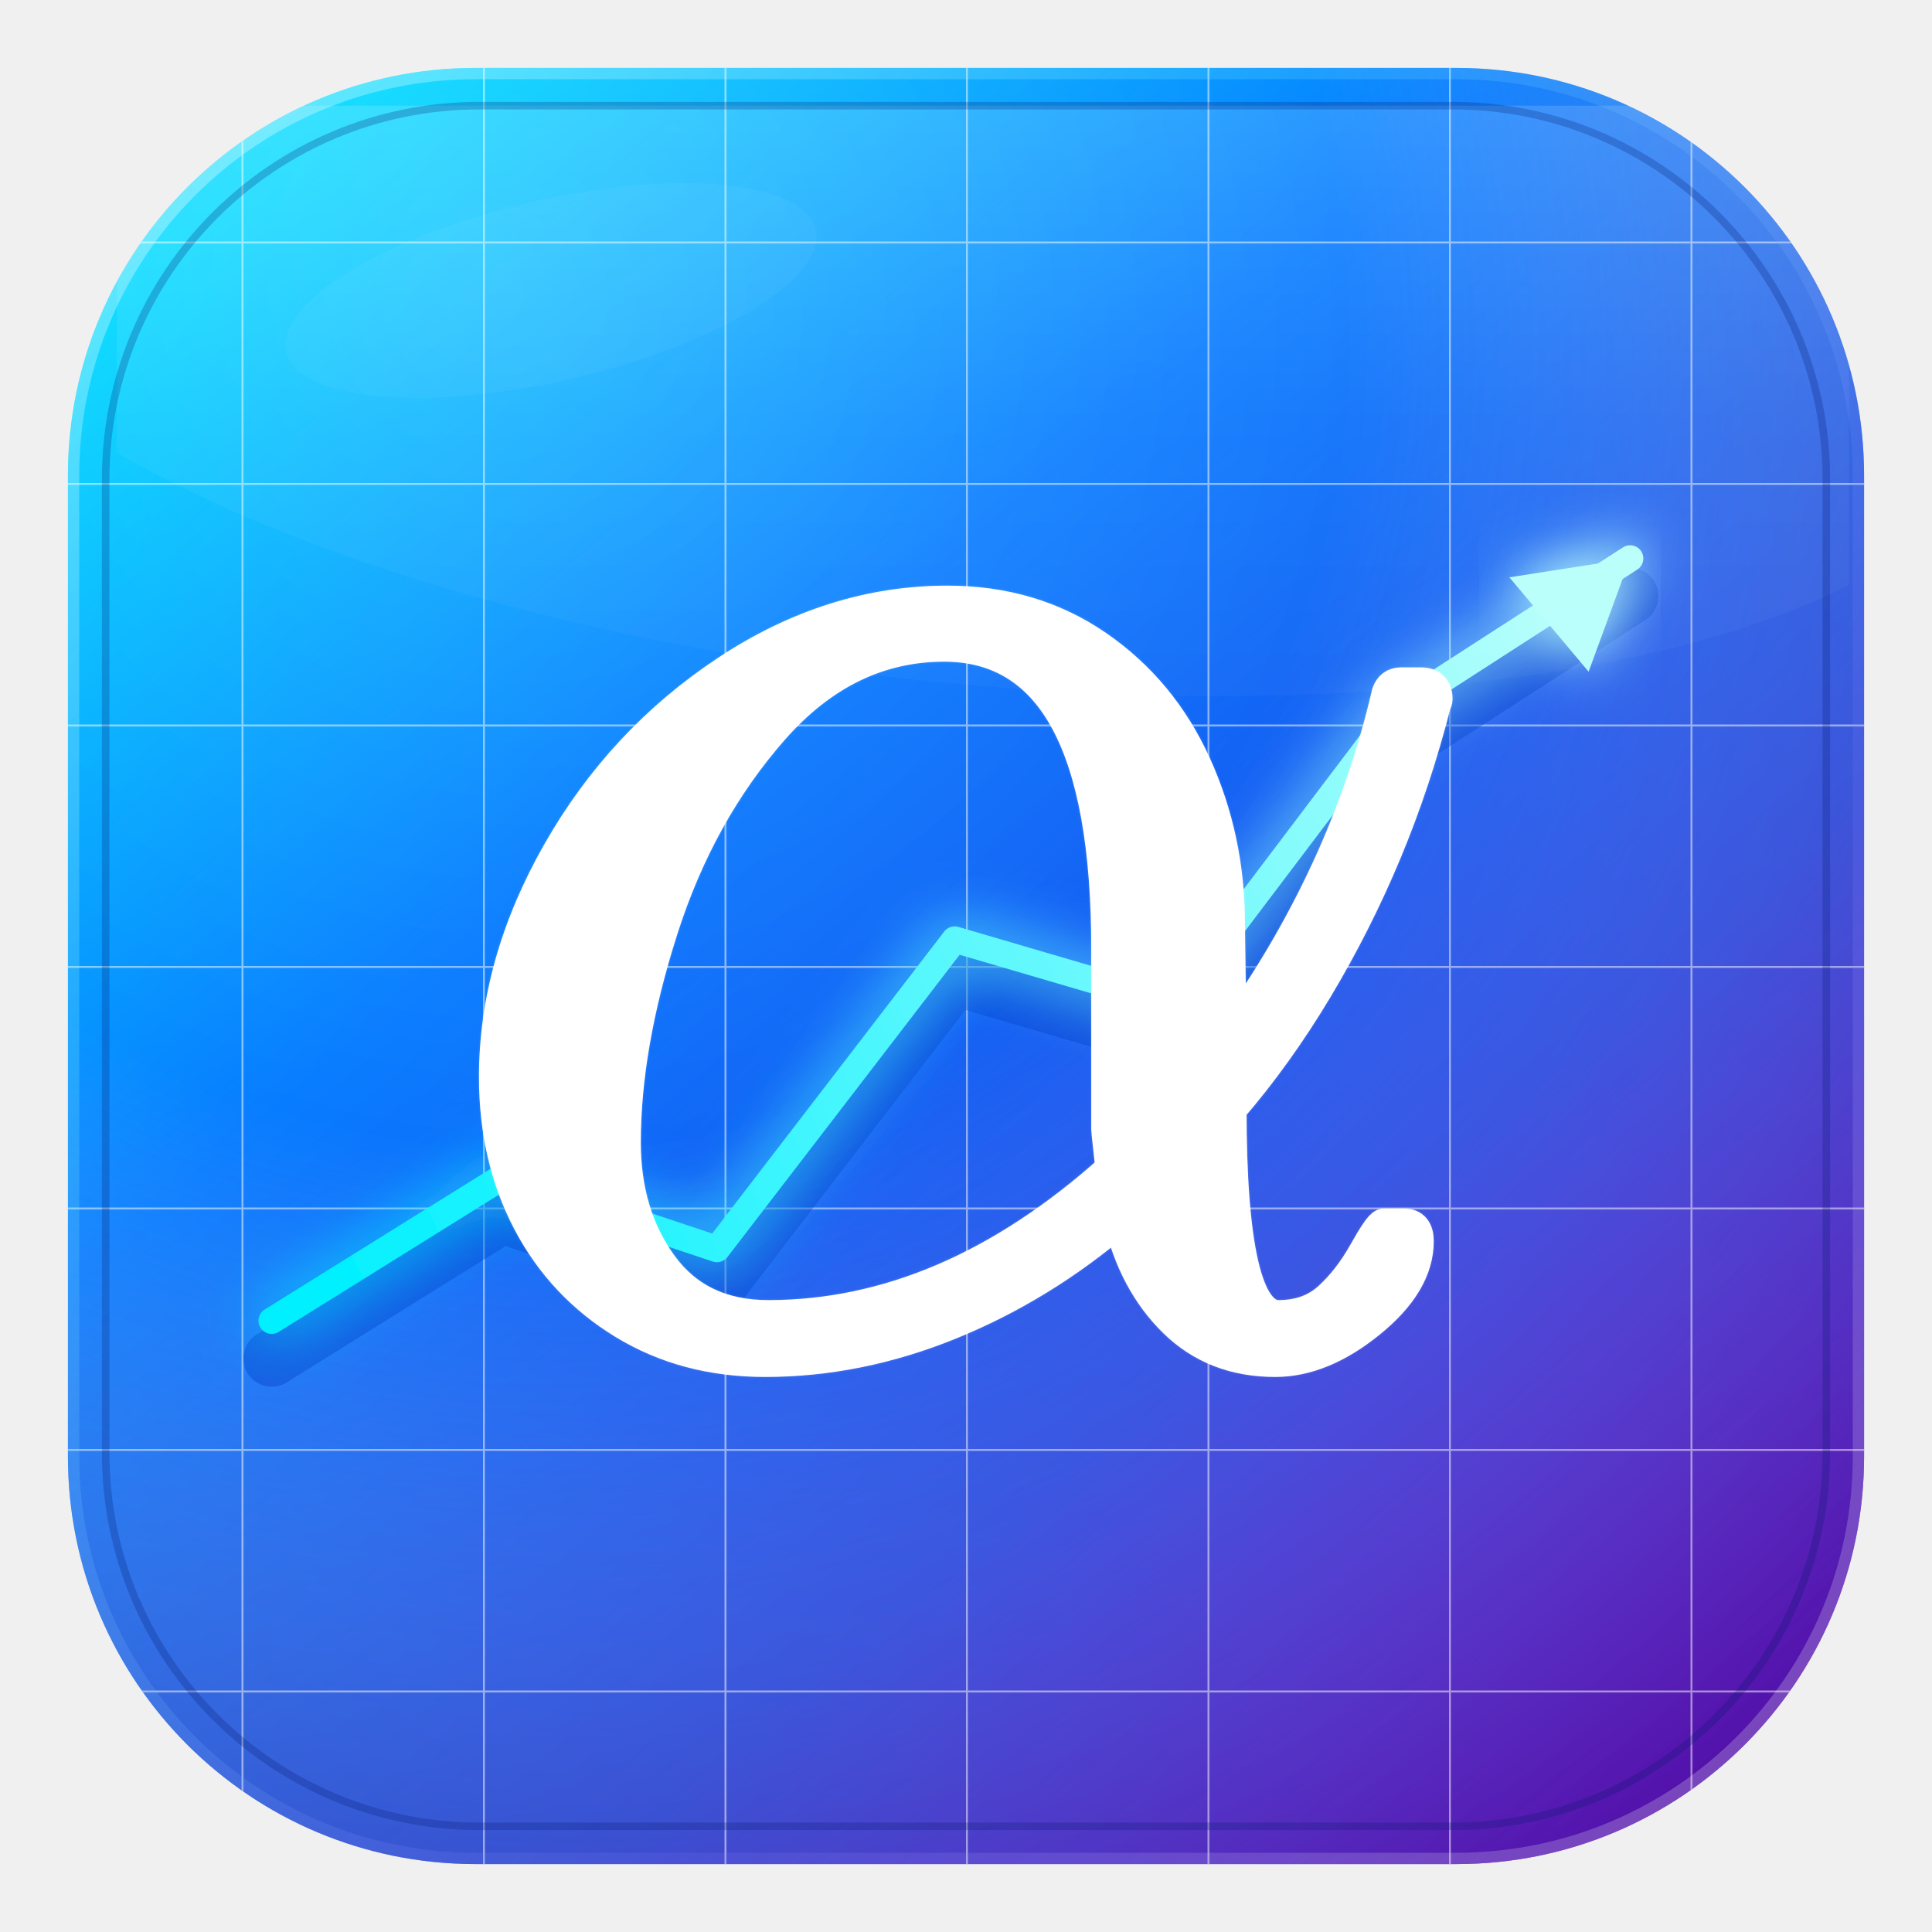
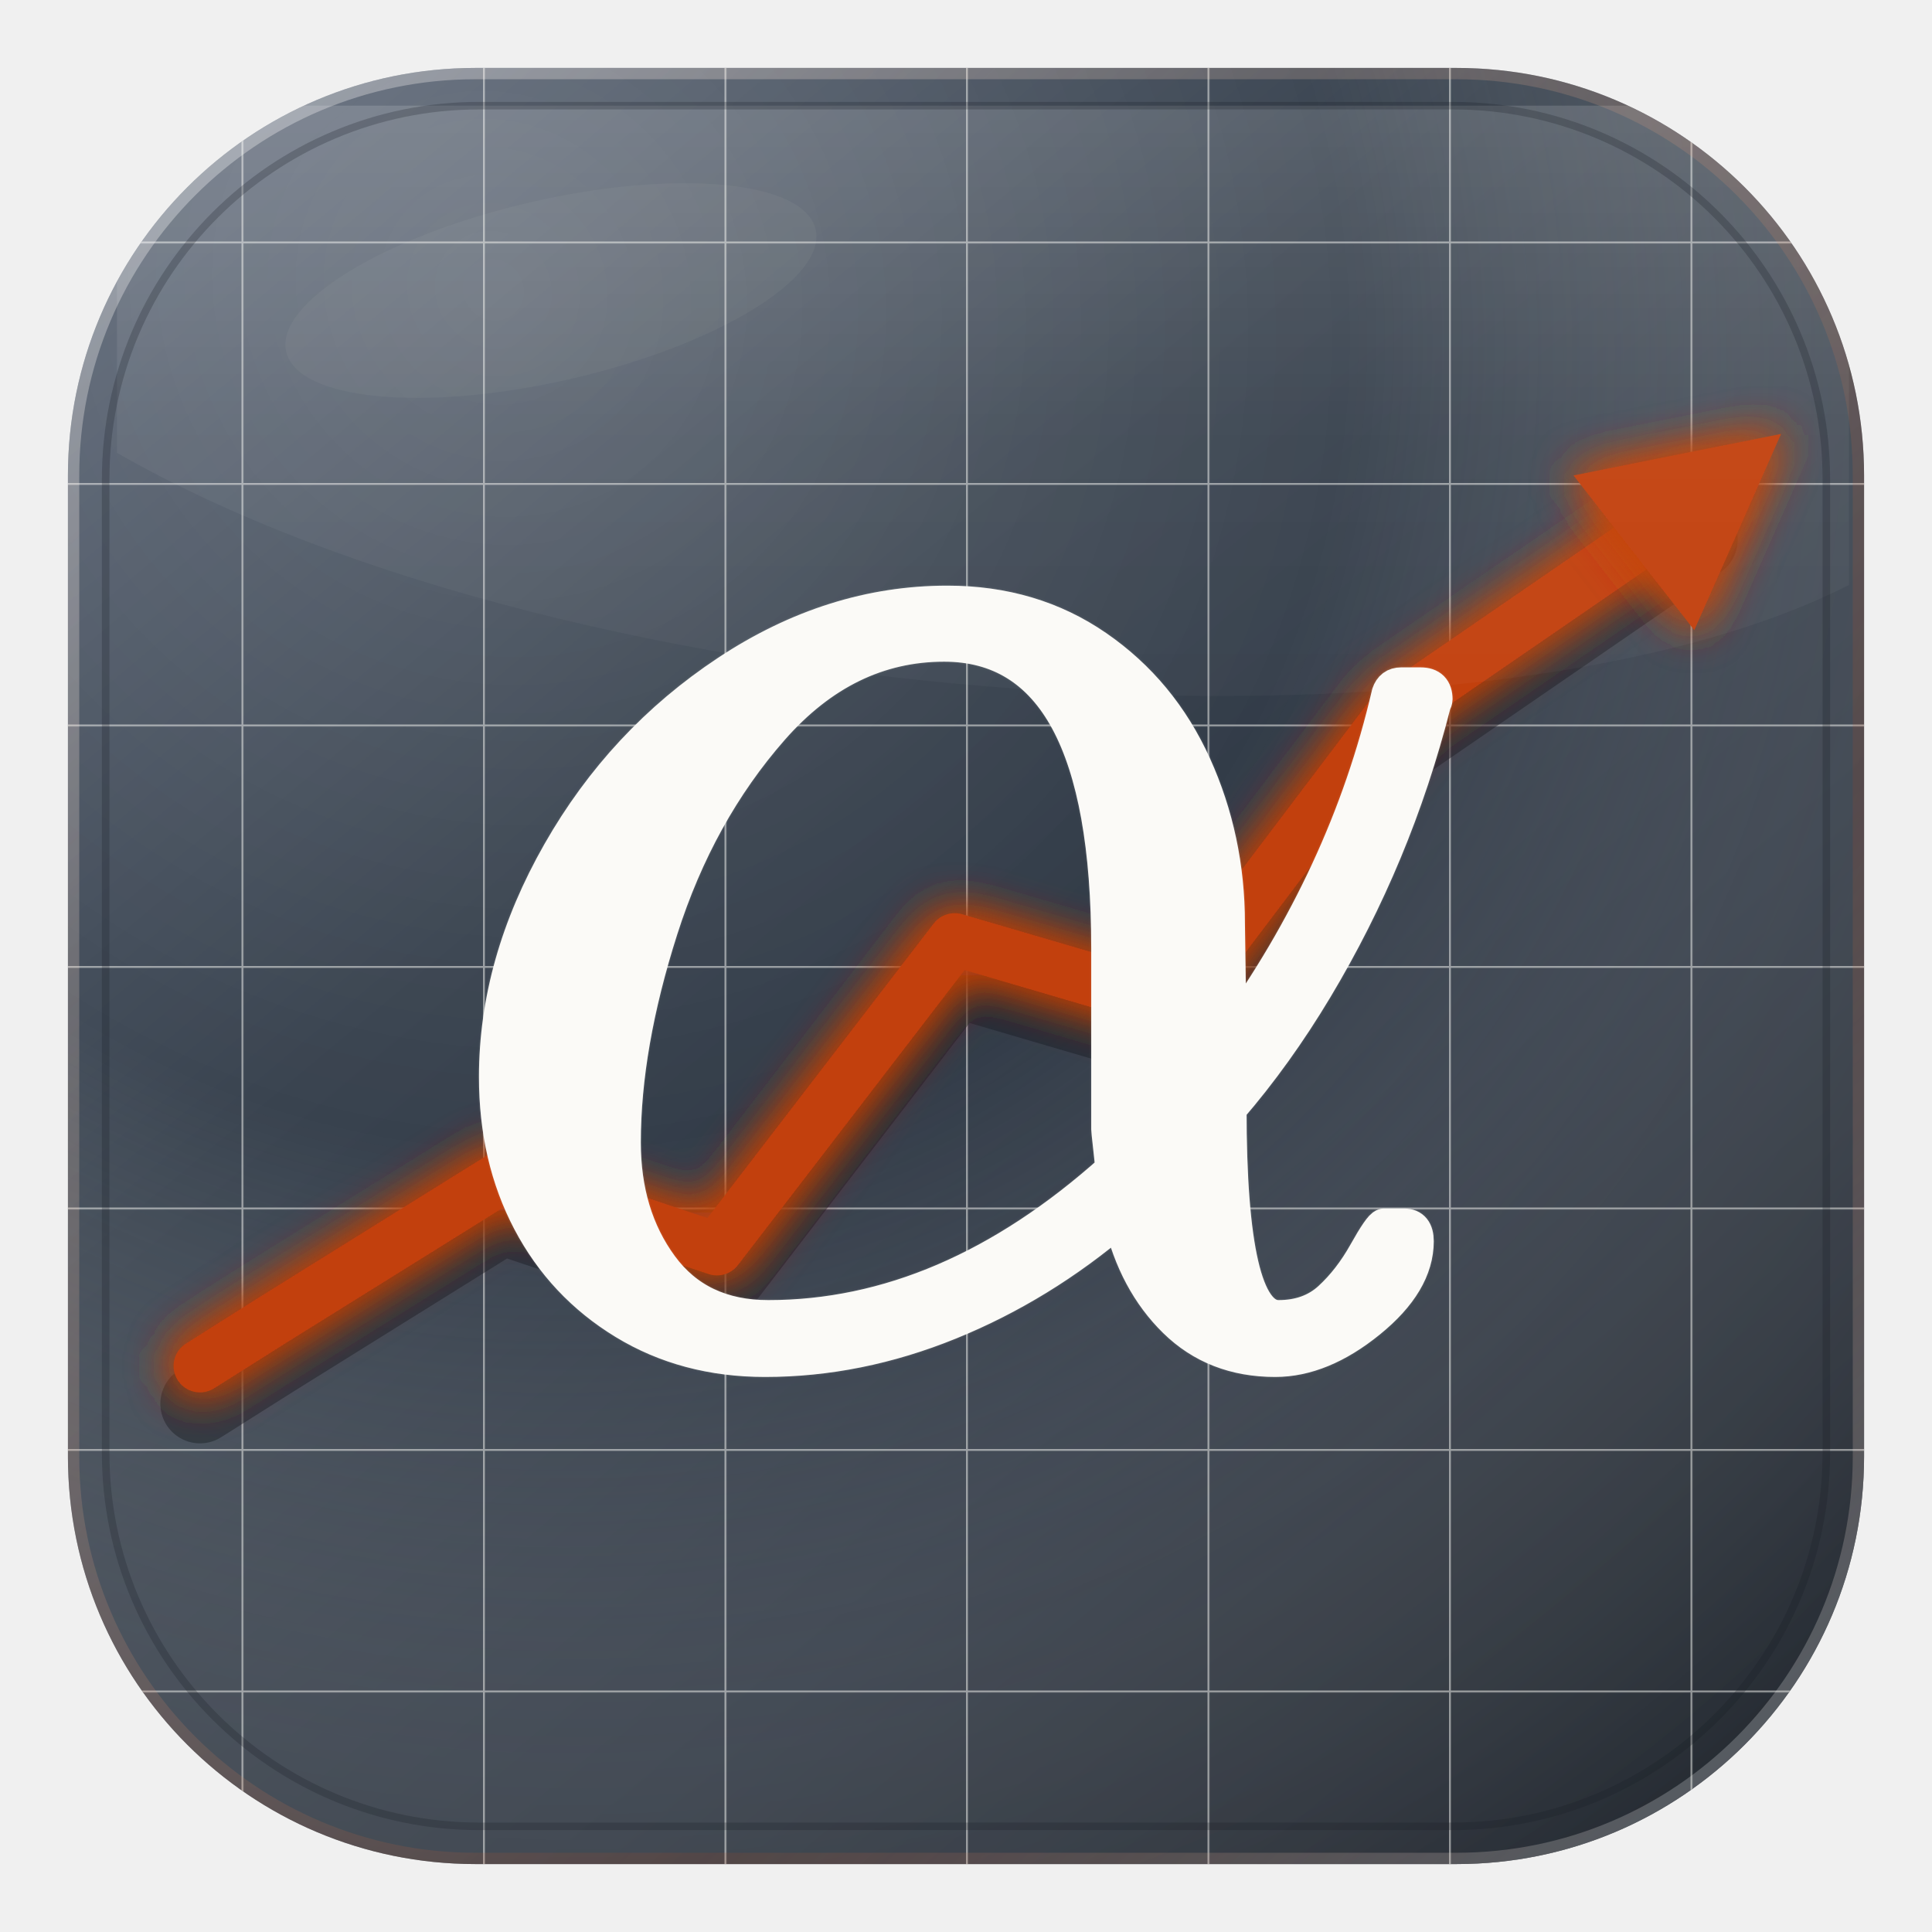
<svg xmlns="http://www.w3.org/2000/svg" viewBox="0 0 512 512" role="img" aria-labelledby="title description">
  <defs>
    <linearGradient id="base" x1="74" y1="40" x2="440" y2="478" gradientUnits="userSpaceOnUse">
-       <stop offset="0" stop-color="#00D9FF" />
-       <stop offset="0.34" stop-color="#087CFF" />
-       <stop offset="0.7" stop-color="#2145E8" />
-       <stop offset="1" stop-color="#7200D9" />
+       <stop offset="0" stop-color="#5A6473" />
+       <stop offset="0.34" stop-color="#39434F" />
+       <stop offset="0.7" stop-color="#2A3340" />
+       <stop offset="1" stop-color="#171D25" />
    </linearGradient>
    <radialGradient id="depth" cx="0" cy="0" r="1" gradientTransform="translate(128 76) rotate(51) scale(560 512)" gradientUnits="userSpaceOnUse">
      <stop offset="0" stop-color="#FFFFFF" stop-opacity="0.12" />
      <stop offset="0.42" stop-color="#FFFFFF" stop-opacity="0" />
-       <stop offset="1" stop-color="#09005C" stop-opacity="0.54" />
+       <stop offset="1" stop-color="#171D25" stop-opacity="0.54" />
    </radialGradient>
    <linearGradient id="gloss" x1="256" y1="22" x2="256" y2="260" gradientUnits="userSpaceOnUse">
      <stop offset="0" stop-color="#FFFFFF" stop-opacity="0.15" />
      <stop offset="0.38" stop-color="#FFFFFF" stop-opacity="0.05" />
      <stop offset="1" stop-color="#FFFFFF" stop-opacity="0" />
    </linearGradient>
    <linearGradient id="rim" x1="58" y1="42" x2="452" y2="466" gradientUnits="userSpaceOnUse">
      <stop offset="0" stop-color="#FFFFFF" stop-opacity="0.32" />
-       <stop offset="0.28" stop-color="#7AF3FF" stop-opacity="0.2" />
-       <stop offset="0.72" stop-color="#8B7CFF" stop-opacity="0.14" />
+       <stop offset="0.28" stop-color="#FFD7BF" stop-opacity="0.2" />
+       <stop offset="0.72" stop-color="#C2410C" stop-opacity="0.14" />
      <stop offset="1" stop-color="#FFFFFF" stop-opacity="0.22" />
    </linearGradient>
-     <linearGradient id="marketLine" x1="82" y1="341" x2="430" y2="164" gradientUnits="userSpaceOnUse">
-       <stop offset="0" stop-color="#00F0FF" />
-       <stop offset="1" stop-color="#B8FFFB" />
-     </linearGradient>
    <pattern id="grid" width="64" height="64" patternUnits="userSpaceOnUse">
-       <path d="M64 0H0V64" fill="none" stroke="#FFFFFF" stroke-opacity="0.5" stroke-width="1" />
+       <path d="M64 0H0V64" fill="none" stroke="#FBFAF7" stroke-opacity="0.5" stroke-width="1" />
    </pattern>
    <filter id="glyphGlow" x="-30%" y="-30%" width="160%" height="160%">
-       <feDropShadow dx="0" dy="7" stdDeviation="5" flood-color="#071B88" flood-opacity="0.38" />
-       <feDropShadow dx="0" dy="0" stdDeviation="1.5" flood-color="#FFFFFF" flood-opacity="0.25" />
+       <feDropShadow dx="0" dy="7" stdDeviation="5" flood-color="#171D25" flood-opacity="0.38" />
+       <feDropShadow dx="0" dy="0" stdDeviation="1.5" flood-color="#FBFAF7" flood-opacity="0.25" />
    </filter>
    <filter id="lineGlow" x="-25%" y="-60%" width="150%" height="220%">
-       <feGaussianBlur stdDeviation="8" result="blur" />
+       <feGaussianBlur stdDeviation="6" result="blur" />
      <feMerge>
+         <feMergeNode in="blur" />
        <feMergeNode in="blur" />
        <feMergeNode in="SourceGraphic" />
      </feMerge>
    </filter>
    <clipPath id="corners">
      <rect x="18" y="18" width="476" height="476" rx="108" />
    </clipPath>
  </defs>
  <g>
    <g clip-path="url(#corners)">
      <rect x="18" y="18" width="476" height="476" fill="url(#base)" />
      <rect x="18" y="18" width="476" height="476" fill="url(#depth)" />
      <rect x="18" y="18" width="476" height="476" fill="url(#grid)" />
-       <path d="M72 360L133 322L190 341L253 259L311 276L370 198L432 158" fill="none" stroke="#003CC7" stroke-opacity="0.38" stroke-width="15" stroke-linecap="round" stroke-linejoin="round" />
-       <path d="M72 350L133 312L190 331L253 249L311 266L370 188L432 148" fill="none" stroke="url(#marketLine)" stroke-width="7" stroke-linecap="round" stroke-linejoin="round" filter="url(#lineGlow)" />
-       <path d="M432 148L400 153L421 178Z" fill="#B8FFFB" filter="url(#lineGlow)" />
-       <path d="M412 -23Q315 -23 239.5 23Q164 69 123 147Q82 225 82 324Q82 463 159.5 599Q237 735 365.5 820Q494 905 635 905Q739 905 818 850.5Q897 796 938 705.5Q979 615 979 512L981 375Q1051 472 1099.5 576.5Q1148 681 1174 793Q1178 805 1190 805H1214Q1233 805 1233 786Q1233 784 1231 780Q1207 686 1171 599.5Q1135 513 1086.5 432Q1038 351 981 285Q981 31 1040 31Q1078 31 1102.5 53.5Q1127 76 1145.5 109Q1164 142 1169 143H1194Q1210 143 1210 123Q1210 72 1151.5 24.5Q1093 -23 1036 -23Q962 -23 913 25Q864 73 846 150Q750 68 638 22.5Q526 -23 412 -23ZM416 31Q635 31 836 211Q835 223 833 240.5Q831 258 831 260V481Q831 852 631 852Q511 852 421 749.5Q331 647 285.5 504.5Q240 362 240 244Q240 155 285.5 93Q331 31 416 31Z" transform="translate(113.50 355.59) scale(0.2166328 -0.2166328)" fill="#FFFFFF" stroke="#FFFFFF" stroke-width="40" stroke-linejoin="round" paint-order="stroke fill" filter="url(#glyphGlow)" />
+       <path d="M53 372L72 360L133 322L190 341L253 259L311 276L370 198L450 143" fill="none" stroke="#171D25" stroke-opacity="0.45" stroke-width="21" stroke-linecap="round" stroke-linejoin="round" />
+       <path d="M53 362L72 350L133 312L190 331L253 249L311 266L370 188L450 133" fill="none" stroke="#C2410C" stroke-width="14" stroke-linecap="round" stroke-linejoin="round" filter="url(#lineGlow)" />
+       <path d="M472 115L449 167L417 126Z" fill="#C2410C" filter="url(#lineGlow)" />
+       <path d="M412 -23Q315 -23 239.5 23Q164 69 123 147Q82 225 82 324Q82 463 159.5 599Q237 735 365.5 820Q494 905 635 905Q739 905 818 850.5Q897 796 938 705.5Q979 615 979 512L981 375Q1051 472 1099.5 576.5Q1148 681 1174 793Q1178 805 1190 805H1214Q1233 805 1233 786Q1233 784 1231 780Q1207 686 1171 599.5Q1135 513 1086.5 432Q1038 351 981 285Q981 31 1040 31Q1078 31 1102.5 53.5Q1127 76 1145.5 109Q1164 142 1169 143H1194Q1210 143 1210 123Q1210 72 1151.5 24.5Q1093 -23 1036 -23Q962 -23 913 25Q864 73 846 150Q750 68 638 22.5Q526 -23 412 -23ZM416 31Q635 31 836 211Q835 223 833 240.5Q831 258 831 260V481Q831 852 631 852Q511 852 421 749.5Q331 647 285.5 504.5Q240 362 240 244Q240 155 285.5 93Q331 31 416 31Z" transform="translate(113.50 355.59) scale(0.2166328 -0.2166328)" fill="#FBFAF7" stroke="#FBFAF7" stroke-width="40" stroke-linejoin="round" paint-order="stroke fill" filter="url(#glyphGlow)" />
      <path d="M62 28H450C474 28 490 48 490 72V155C392 205 153 190 31 120V61C31 43 44 28 62 28Z" fill="url(#gloss)" />
-       <ellipse cx="146" cy="77" rx="72" ry="24" fill="#FFFFFF" fill-opacity="0.04" transform="rotate(-13 146 77)" />
+       <ellipse cx="146" cy="77" rx="72" ry="24" fill="#FBFAF7" fill-opacity="0.04" transform="rotate(-13 146 77)" />
    </g>
    <rect x="19.5" y="19.5" width="473" height="473" rx="106.5" fill="none" stroke="url(#rim)" stroke-width="3" />
-     <rect x="28" y="28" width="456" height="456" rx="99" fill="none" stroke="#00156B" stroke-opacity="0.24" stroke-width="2" />
+     <rect x="28" y="28" width="456" height="456" rx="99" fill="none" stroke="#171D25" stroke-opacity="0.24" stroke-width="2" />
  </g>
</svg>
